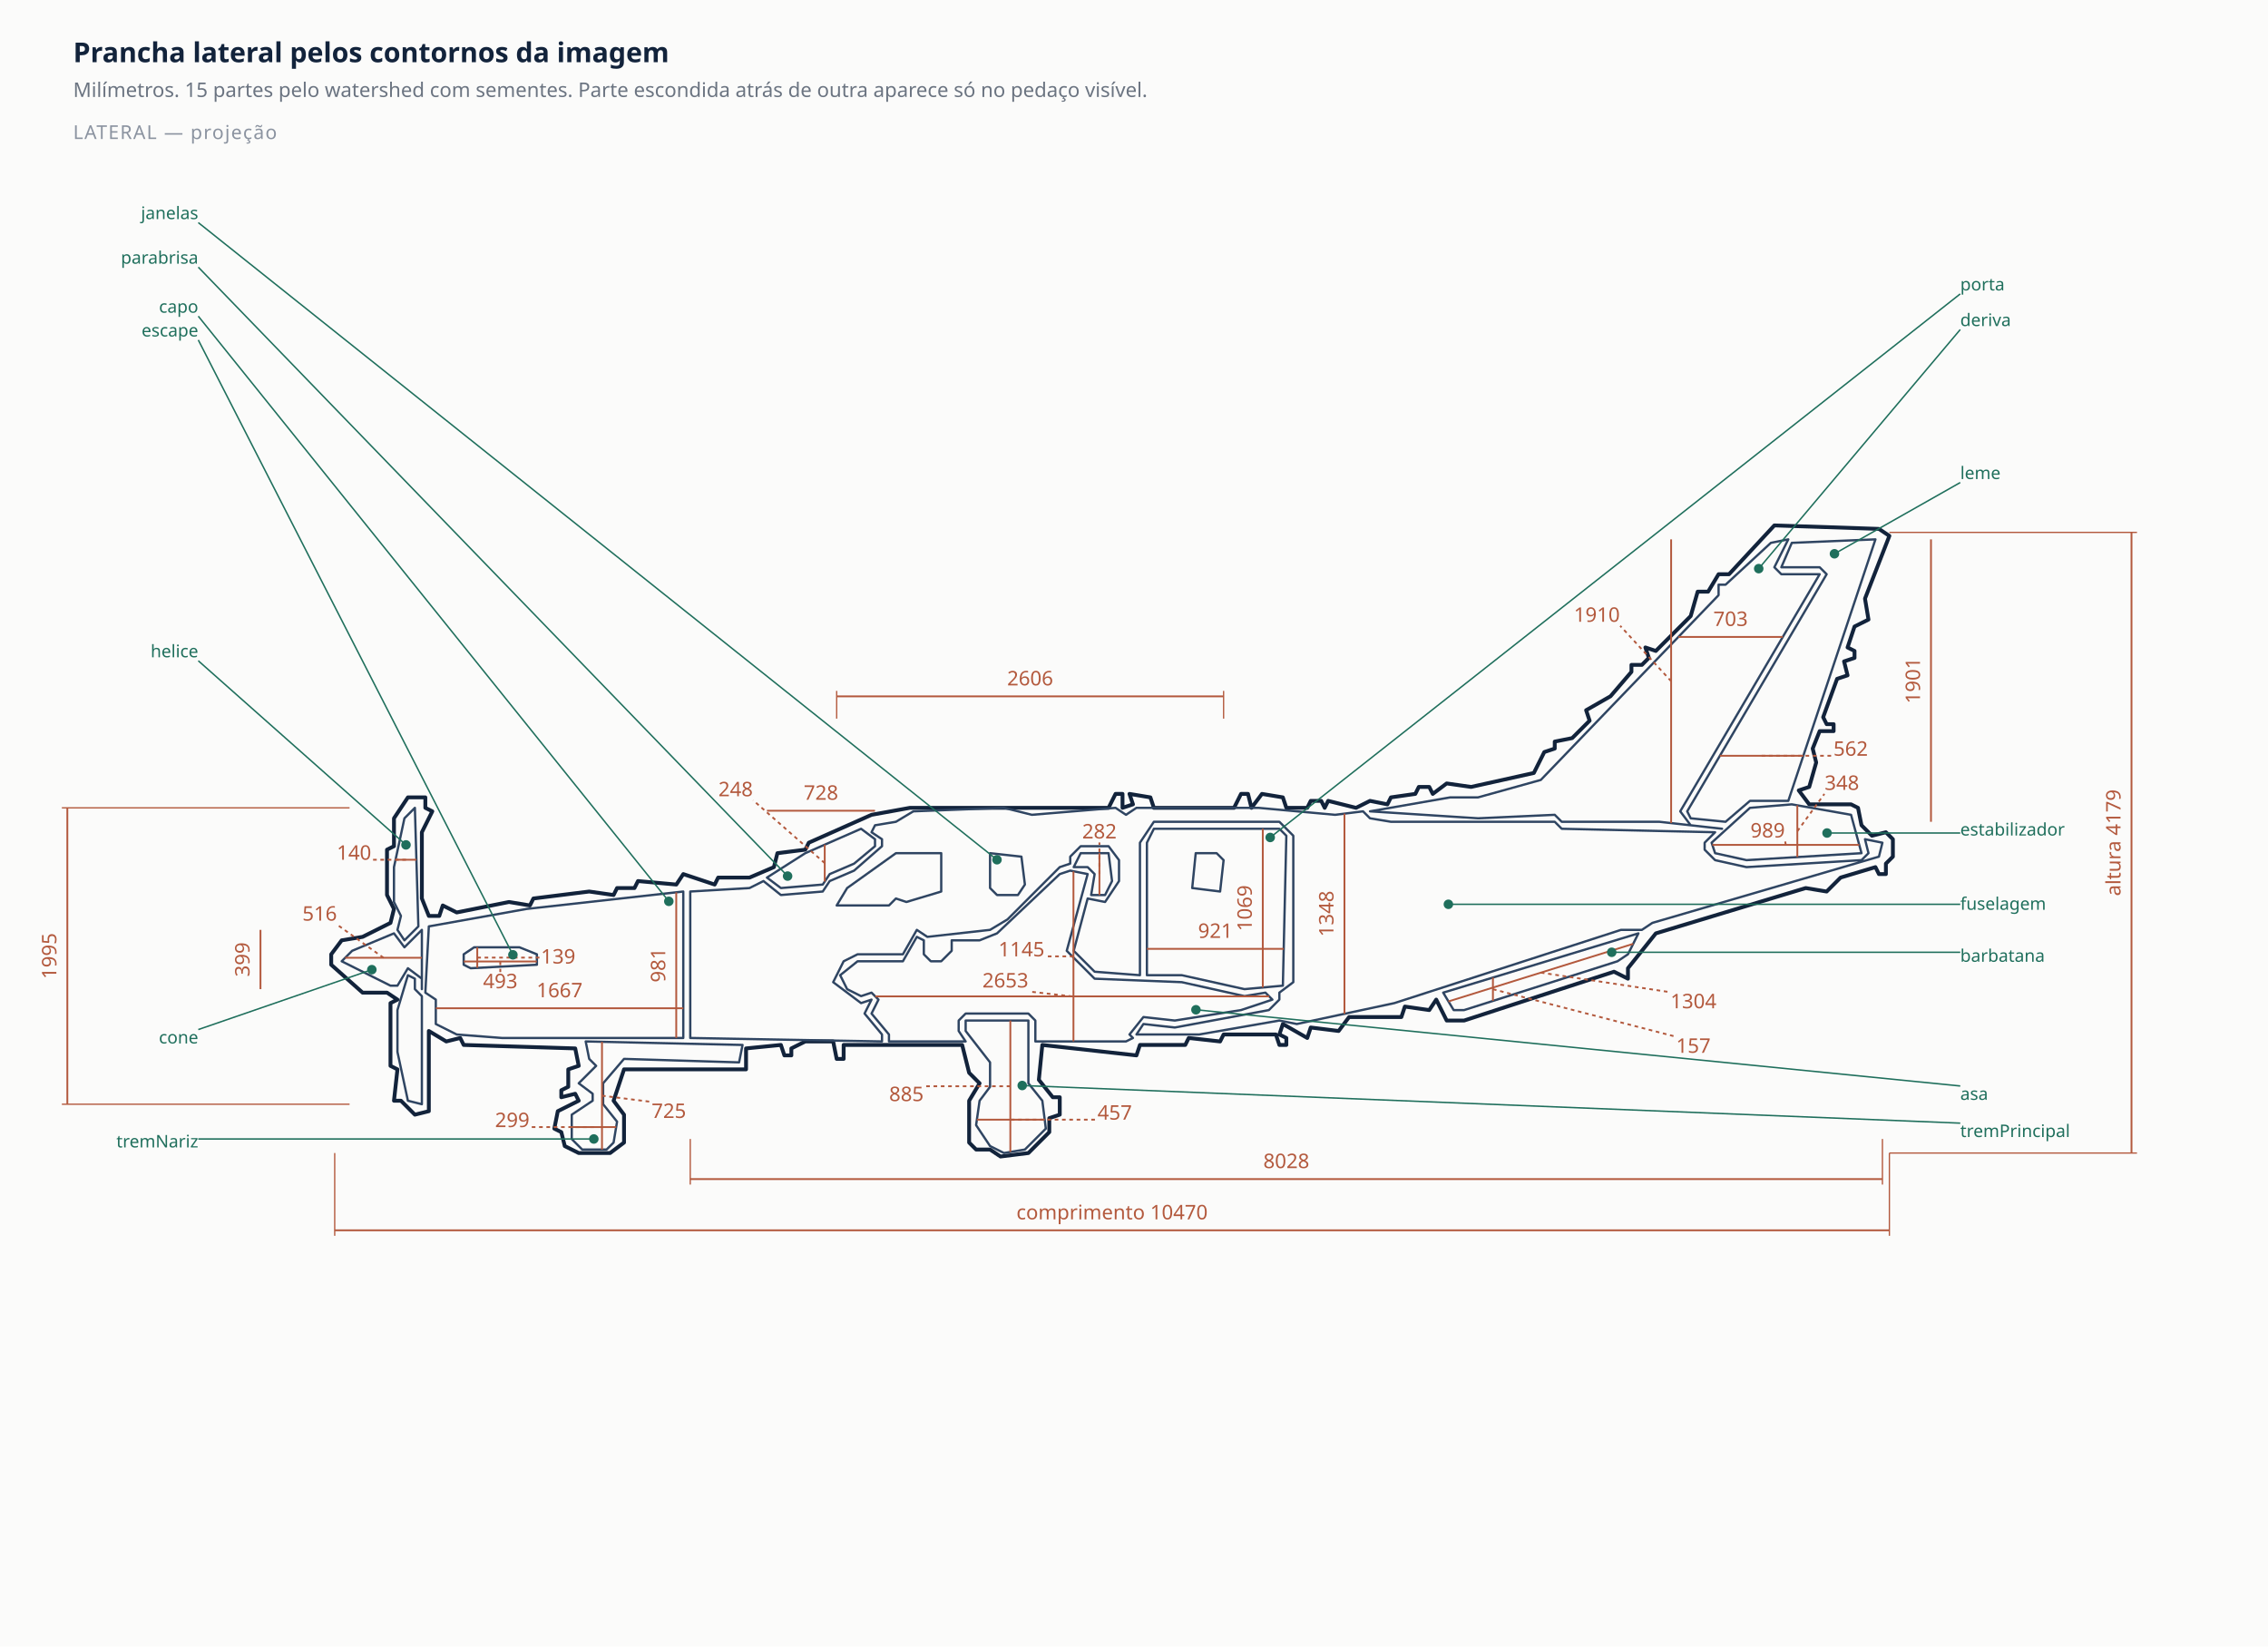
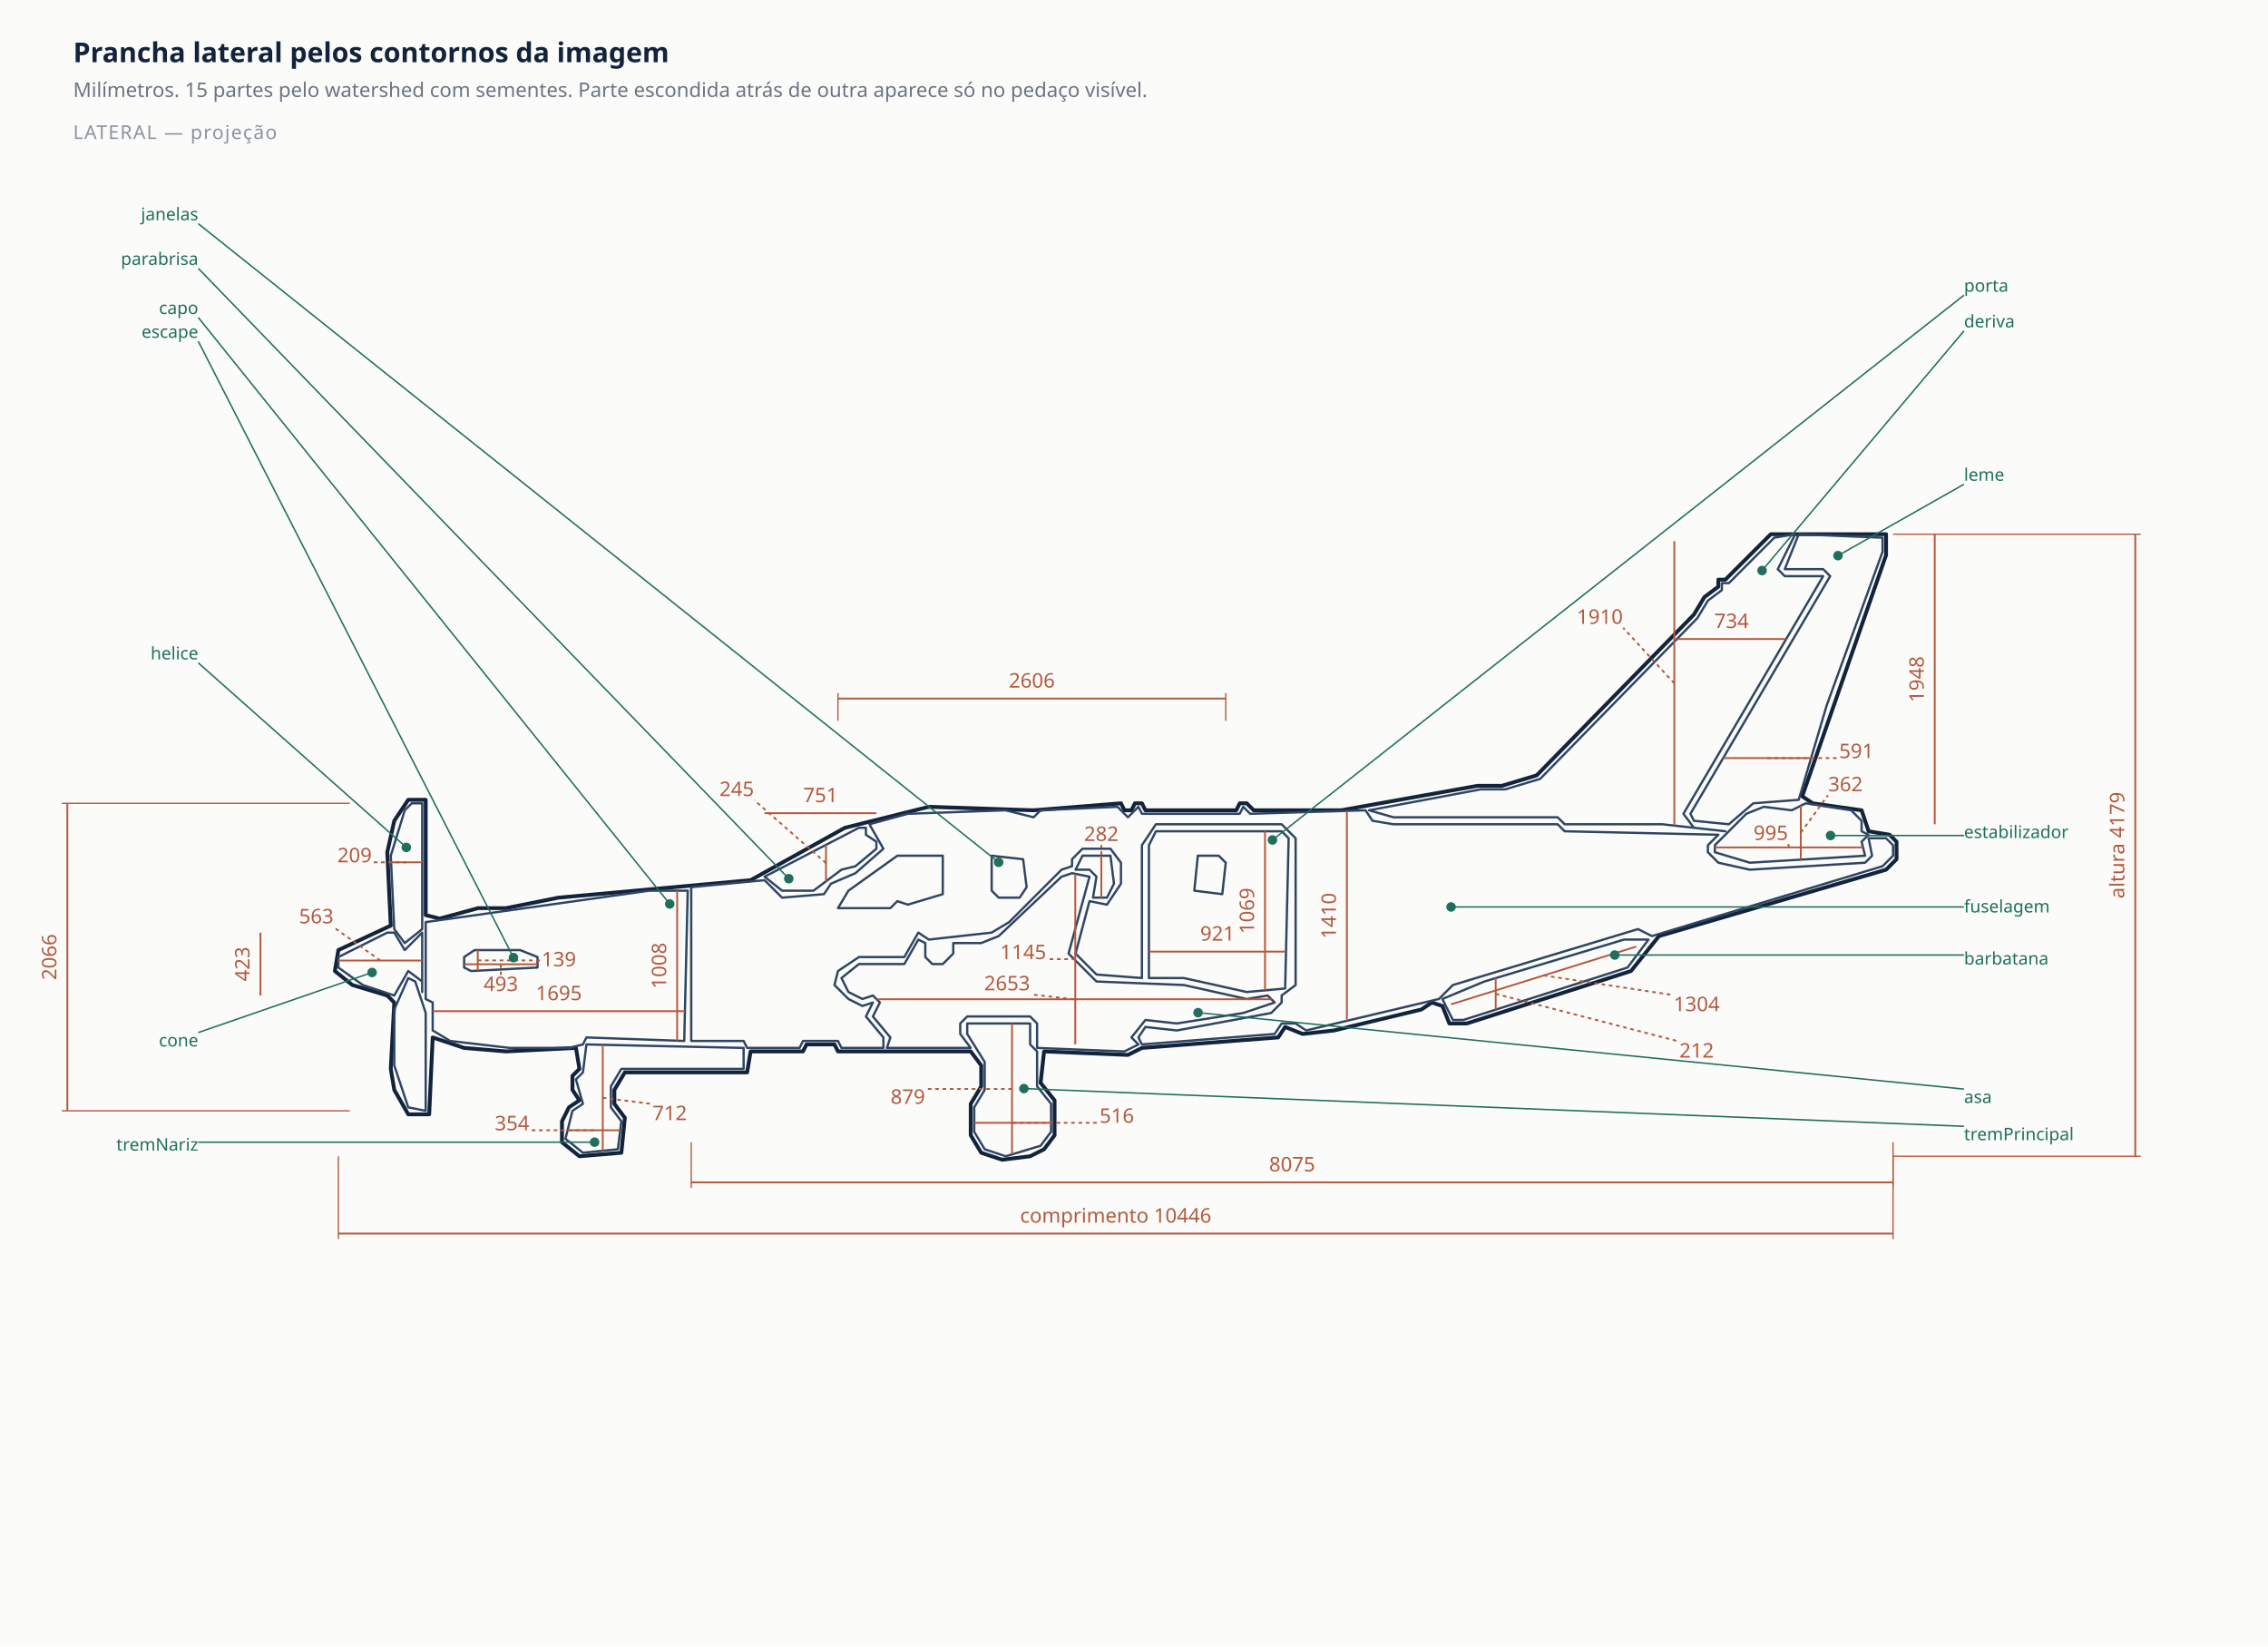
<svg xmlns="http://www.w3.org/2000/svg" viewBox="0 0 1240 900" width="1240" height="900" font-family="ui-sans-serif, system-ui, sans-serif">
  <rect width="1240" height="900" fill="#fbfbfa" />
  <style>
  .contorno{fill:none;stroke:#12233b;stroke-width:2.1;stroke-linejoin:round;stroke-linecap:round}
  .painel{fill:none;stroke:#2f4562;stroke-width:1.25;stroke-linejoin:round;stroke-linecap:round}
  .vidro{fill:none;stroke:#3d6b86;stroke-width:1.35;stroke-linejoin:round}
  .cromo{fill:none;stroke:#8a94a2;stroke-width:1.4;stroke-linejoin:round}
  .roda{fill:none;stroke:#8a94a2;stroke-width:1.6}
  .aro{fill:none;stroke:#c0c6cf;stroke-width:1.1}
  .eixo{fill:none;stroke:#c8ccd2;stroke-width:1;stroke-dasharray:9 4 2 4}
  .carater{fill:none;stroke:#b3593d;stroke-width:1.7;stroke-dasharray:6 3}
  .cota{stroke:#b3593d;stroke-width:1;fill:none}
  .ext{stroke:#b3593d;stroke-width:0.7;fill:none}
  .cotat{fill:#b3593d;font-size:11px}
  .lm{fill:#1f6f5c}
  .lmt{fill:#1f6f5c;font-size:9.5px}
  .tit{fill:#12233b;font-size:15px;font-weight:600}
  .sub{fill:#6b7481;font-size:11px}
  .rot{fill:#8b93a0;font-size:10.5px;letter-spacing:.06em}
</style>
  <text x="40" y="34" class="tit">Prancha lateral pelos contornos da imagem</text>
  <text x="40" y="53" class="sub">Milímetros. 15 partes pelo watershed com sementes. Parte escondida atrás de outra aparece só no pedaço visível.</text>
  <text x="40" y="76" class="rot">LATERAL — projeção</text>
-   <path class="contorno" d="M 1033 292.91 L 1027.28 289.09 L 970.11 287.19 L 945.33 313.87 L 939.61 313.87 L 933.9 323.4 L 928.18 323.4 L 924.37 336.74 L 905.31 355.8 L 899.59 353.89 L 901.5 359.61 L 897.69 363.42 L 891.97 363.42 L 891.97 367.23 L 880.53 380.57 L 867.19 388.2 L 869.1 393.92 L 859.57 403.44 L 850.04 405.35 L 850.04 409.16 L 844.32 411.07 L 838.61 422.5 L 804.3 430.13 L 790.96 428.22 L 783.34 433.94 L 781.43 430.13 L 775.71 430.13 L 773.81 433.94 L 760.47 435.84 L 758.56 439.65 L 749.03 437.75 L 741.41 441.56 L 726.16 437.75 L 724.26 441.56 L 722.35 437.75 L 716.63 437.75 L 714.73 441.56 L 703.29 441.56 L 701.39 435.84 L 689.95 433.94 L 684.23 441.56 L 682.33 433.94 L 678.52 433.94 L 674.7 441.56 L 630.87 441.56 L 628.96 435.84 L 617.53 433.94 L 619.44 439.65 L 613.72 441.56 L 613.72 433.94 L 609.91 433.94 L 606.09 441.56 L 497.46 441.56 L 476.5 445.37 L 442.19 460.62 L 440.29 464.43 L 425.04 466.34 L 423.13 473.96 L 409.79 479.68 L 392.64 479.68 L 390.74 483.49 L 373.58 477.77 L 369.77 483.49 L 348.81 481.58 L 346.9 485.4 L 337.37 485.4 L 335.47 489.21 L 322.13 487.3 L 291.63 491.11 L 289.73 494.92 L 278.29 493.02 L 249.7 498.74 L 242.08 494.92 L 240.17 500.64 L 234.46 500.64 L 230.65 491.11 L 230.65 454.9 L 236.36 443.47 L 232.55 441.56 L 232.55 435.84 L 223.02 435.84 L 215.4 447.28 L 215.4 462.53 L 211.59 464.43 L 211.59 489.21 L 215.4 496.83 L 213.49 504.45 L 198.25 512.08 L 186.81 513.98 L 181.09 521.61 L 181.09 527.32 L 198.25 542.57 L 211.59 542.57 L 217.3 546.38 L 213.49 548.29 L 213.49 582.59 L 217.3 584.5 L 215.4 601.65 L 219.21 601.65 L 226.83 609.27 L 234.46 607.37 L 234.46 563.53 L 243.99 569.25 L 251.61 567.35 L 253.52 571.16 L 314.5 573.06 L 316.41 582.59 L 310.69 584.5 L 310.69 594.03 L 306.88 595.93 L 306.88 599.75 L 314.5 597.84 L 316.41 601.65 L 304.97 607.37 L 303.07 616.9 L 306.88 618.8 L 308.78 626.43 L 316.41 630.24 L 333.56 630.24 L 341.18 624.52 L 341.18 609.27 L 335.47 601.65 L 341.18 584.5 L 407.89 584.5 L 407.89 573.06 L 426.95 571.16 L 428.85 576.87 L 432.66 576.87 L 432.66 573.06 L 440.29 569.25 L 455.53 569.25 L 457.44 578.78 L 461.25 578.78 L 461.25 571.16 L 526.05 571.16 L 529.86 586.4 L 535.58 592.12 L 529.86 601.65 L 529.86 624.52 L 533.67 628.33 L 541.3 628.33 L 547.01 632.14 L 562.26 630.24 L 573.69 618.8 L 573.69 611.18 L 579.41 609.27 L 579.41 599.75 L 575.6 599.75 L 567.98 590.22 L 569.88 571.16 L 621.34 576.87 L 623.25 571.16 L 648.02 571.16 L 649.93 567.35 L 667.08 569.25 L 668.99 565.44 L 697.57 565.44 L 699.48 571.16 L 703.29 571.16 L 703.29 567.35 L 699.48 565.44 L 701.39 559.72 L 714.73 567.35 L 716.63 561.63 L 731.88 563.53 L 737.6 555.91 L 766.18 555.91 L 768.09 550.19 L 781.43 552.1 L 785.24 546.38 L 790.96 557.82 L 800.49 557.82 L 882.44 531.13 L 890.06 534.95 L 890.06 529.23 L 905.31 510.17 L 987.26 485.4 L 998.7 487.3 L 1006.32 479.68 L 1025.38 473.96 L 1027.28 477.77 L 1031.09 477.77 L 1031.09 472.05 L 1034.91 468.24 L 1034.91 458.71 L 1031.09 454.9 L 1023.47 456.81 L 1017.75 451.09 L 1015.85 441.56 L 1012.04 439.65 L 989.17 439.65 L 983.45 432.03 L 989.17 430.13 L 992.98 416.78 L 991.07 409.16 L 994.88 399.63 L 1002.51 399.63 L 1002.51 395.82 L 998.7 395.82 L 996.79 392.01 L 1004.41 371.05 L 1010.13 369.14 L 1008.22 361.52 L 1013.94 359.61 L 1013.94 355.8 L 1010.13 353.89 L 1013.94 342.46 L 1021.57 338.65 L 1019.66 327.21 L 1033 292.91" />
-   <path class="painel" d="M 695.67 546.38 L 691.86 542.57 L 680.42 544.48 L 646.12 536.85 L 598.47 534.95 L 583.22 519.7 L 594.66 477.77 L 585.13 475.87 L 579.41 477.77 L 545.11 510.17 L 535.58 513.98 L 520.33 513.98 L 520.33 519.7 L 514.61 525.42 L 508.9 525.42 L 505.09 521.61 L 505.09 513.98 L 501.27 512.08 L 493.65 525.42 L 468.87 525.42 L 459.35 533.04 L 463.16 540.66 L 470.78 544.48 L 476.5 542.57 L 480.31 546.38 L 476.5 554 L 486.03 565.44 L 486.03 569.25 L 527.96 569.25 L 524.14 563.53 L 524.14 557.82 L 527.96 554 L 562.26 554 L 566.07 557.82 L 566.07 569.25 L 615.62 569.25 L 619.44 567.35 L 617.53 565.44 L 625.15 555.91 L 642.31 557.82 L 678.52 552.1 L 695.67 546.38" />
-   <path class="painel" d="M 895.78 510.17 L 789.05 542.57 L 794.77 552.1 L 800.49 552.1 L 884.35 525.42 L 890.06 521.61 L 895.78 510.17" />
-   <path class="painel" d="M 373.58 487.3 L 287.82 496.83 L 234.46 506.36 L 232.55 542.57 L 238.27 546.38 L 238.27 559.72 L 249.7 565.44 L 274.48 567.35 L 373.58 567.35 L 373.58 487.3" />
-   <path class="painel" d="M 230.65 508.26 L 221.12 517.79 L 215.4 510.17 L 192.53 519.7 L 186.81 525.42 L 213.49 538.76 L 217.3 538.76 L 223.02 529.23 L 230.65 534.95 L 230.65 540.66 L 230.65 508.26" />
-   <path class="painel" d="M 994.88 313.87 L 973.92 313.87 L 970.11 310.06 L 977.73 294.81 L 968.2 296.72 L 943.43 319.59 L 939.61 319.59 L 939.61 325.31 L 842.42 426.31 L 808.11 435.84 L 792.87 435.84 L 749.03 443.47 L 808.11 447.28 L 850.04 445.37 L 853.85 449.18 L 907.22 449.18 L 941.52 453 L 924.37 451.09 L 918.65 443.47 L 994.88 313.87" />
-   <path class="painel" d="M 253.52 521.61 L 253.52 527.32 L 257.33 529.23 L 293.54 527.32 L 293.54 521.61 L 284.01 517.79 L 259.23 517.79 L 253.52 521.61" />
-   <path class="painel" d="M 935.8 460.62 L 937.71 466.34 L 954.86 470.15 L 1017.75 466.34 L 1012.04 445.37 L 979.64 439.65 L 956.77 441.56 L 935.8 460.62" />
-   <path class="painel" d="M 377.39 567.35 L 482.22 569.25 L 482.22 565.44 L 472.69 554 L 476.5 546.38 L 470.78 548.29 L 455.53 536.85 L 461.25 525.42 L 468.87 521.61 L 493.65 521.61 L 501.27 508.26 L 506.99 512.08 L 541.3 508.26 L 550.83 502.55 L 579.41 473.96 L 585.13 472.05 L 585.13 468.24 L 590.85 462.53 L 606.09 462.53 L 611.81 470.15 L 611.81 481.58 L 604.19 493.02 L 594.66 491.11 L 587.04 519.7 L 598.47 531.13 L 623.25 533.04 L 623.25 460.62 L 630.87 449.18 L 699.48 449.18 L 707.1 456.81 L 707.1 536.85 L 699.48 542.57 L 699.48 546.38 L 693.76 552.1 L 642.31 561.63 L 625.15 559.72 L 621.34 565.44 L 655.65 565.44 L 699.48 557.82 L 709.01 559.72 L 762.37 548.29 L 886.25 508.26 L 897.69 508.26 L 903.4 504.45 L 1027.28 468.24 L 1029.19 460.62 L 1019.66 458.71 L 1021.57 466.34 L 1017.75 470.15 L 954.86 473.96 L 937.71 470.15 L 931.99 464.43 L 931.99 460.62 L 937.71 454.9 L 853.85 453 L 850.04 449.18 L 760.47 449.18 L 749.03 447.28 L 745.22 443.47 L 729.97 445.37 L 688.04 441.56 L 621.34 441.56 L 615.62 445.37 L 609.91 441.56 L 564.17 445.37 L 548.92 441.56 L 499.37 443.47 L 489.84 449.18 L 478.4 451.09 L 476.5 454.9 L 482.22 458.71 L 482.22 462.53 L 466.97 475.87 L 453.63 481.58 L 449.82 487.3 L 426.95 489.21 L 417.42 481.58 L 409.79 485.4 L 377.39 487.3 L 377.39 567.35" />
-   <path class="painel" d="M 223.02 533.04 L 217.3 552.1 L 217.3 574.97 L 223.02 601.65 L 230.65 603.56 L 230.65 544.48 L 226.83 540.66 L 226.83 534.95 L 223.02 533.04" />
-   <path class="painel" d="M 226.83 441.56 L 221.12 447.28 L 215.4 473.96 L 215.4 493.02 L 219.21 500.64 L 217.3 508.26 L 221.12 513.98 L 228.74 506.36 L 226.83 441.56" />
-   <path class="painel" d="M 514.61 466.34 L 489.84 466.34 L 463.16 485.4 L 457.44 494.92 L 486.03 494.92 L 489.84 491.11 L 495.56 493.02 L 514.61 487.3 L 514.61 466.34" />
-   <path class="painel" d="M 541.3 466.34 L 541.3 485.4 L 545.11 489.21 L 556.54 489.21 L 560.35 483.49 L 558.45 468.24 L 541.3 466.34" />
-   <path class="painel" d="M 653.74 466.34 L 651.83 485.4 L 667.08 487.3 L 668.99 470.15 L 665.17 466.34 L 653.74 466.34" />
-   <path class="painel" d="M 590.85 466.34 L 587.04 473.96 L 594.66 473.96 L 598.47 477.77 L 596.57 489.21 L 604.19 489.21 L 608 481.58 L 606.09 466.34 L 590.85 466.34" />
-   <path class="painel" d="M 1025.38 294.81 L 979.64 296.72 L 973.92 310.06 L 994.88 310.06 L 998.7 313.87 L 922.46 443.47 L 924.37 447.28 L 943.43 449.18 L 956.77 437.75 L 977.73 437.75 L 1025.38 294.81" />
-   <path class="painel" d="M 478.4 458.71 L 470.78 453 L 440.29 466.34 L 419.32 479.68 L 426.95 485.4 L 449.82 483.49 L 453.63 477.77 L 466.97 472.05 L 478.4 462.53 L 478.4 458.71" />
-   <path class="painel" d="M 630.87 453 L 627.06 460.62 L 627.06 533.04 L 646.12 533.04 L 680.42 540.66 L 701.39 538.76 L 703.29 456.81 L 699.48 453 L 630.87 453" />
-   <path class="painel" d="M 312.6 622.61 L 318.31 628.33 L 331.65 628.33 L 335.47 624.52 L 337.37 613.09 L 329.75 603.56 L 329.75 592.12 L 341.18 578.78 L 404.08 580.69 L 405.98 571.16 L 320.22 569.25 L 322.13 578.78 L 325.94 582.59 L 316.41 592.12 L 324.03 597.84 L 324.03 601.65 L 312.6 609.27 L 312.6 622.61" />
-   <path class="painel" d="M 527.96 557.82 L 527.96 563.53 L 541.3 580.69 L 541.3 594.03 L 535.58 601.65 L 533.67 614.99 L 541.3 626.43 L 548.92 630.24 L 560.35 628.33 L 571.79 616.9 L 569.88 601.65 L 562.26 592.12 L 562.26 557.82 L 527.96 557.82" />
-   <path class="cota" d="M 183 672.48 L 1033 672.48" />
-   <path class="ext" d="M 183 630.24 L 183 675.48" />
-   <path class="ext" d="M 1033 630.24 L 1033 675.48" />
-   <text x="608" y="666.48" class="cotat" text-anchor="middle">comprimento 10470</text>
-   <path class="cota" d="M 1165.37 630.24 L 1165.37 291" />
-   <path class="ext" d="M 1033 630.24 L 1168.37 630.24" />
-   <path class="ext" d="M 1033 291 L 1168.37 291" />
-   <text x="1159.37" y="460.62" class="cotat" text-anchor="middle" transform="rotate(-90 1159.37 460.62)">altura 4179</text>
-   <path class="cota" d="M 216.26 469.93 L 227.67 469.93" />
-   <text x="193.55" y="469.93" class="cotat" text-anchor="middle">140</text>
-   <path class="cota" stroke-dasharray="2 2" d="M 221.97 469.93 L 203.12 469.93" />
-   <path class="cota" d="M 36.82 603.56 L 36.82 441.56" />
-   <path class="ext" d="M 191.12 603.56 L 33.82 603.56" />
-   <path class="ext" d="M 191.12 441.56 L 33.82 441.56" />
-   <text x="30.82" y="522.56" class="cotat" text-anchor="middle" transform="rotate(-90 30.82 522.56)">1995</text>
-   <path class="cota" d="M 188.72 523.51 L 230.65 523.51" />
-   <text x="174.77" y="503.22" class="cotat" text-anchor="middle">516</text>
-   <path class="cota" stroke-dasharray="2 2" d="M 209.68 523.51 L 184.34 505.42" />
-   <path class="cota" d="M 142.41 540.66 L 142.41 508.26" />
-   <text x="136.41" y="524.46" class="cotat" text-anchor="middle" transform="rotate(-90 136.41 524.46)">399</text>
-   <path class="cota" d="M 238.27 551.11 L 373.58 551.11" />
-   <text x="305.93" y="545.11" class="cotat" text-anchor="middle">1667</text>
-   <path class="cota" d="M 369.73 567.35 L 369.73 487.73" />
-   <text x="363.73" y="527.54" class="cotat" text-anchor="middle" transform="rotate(-90 363.73 527.54)">981</text>
-   <path class="cota" d="M 253.52 525.54 L 293.54 525.54" />
-   <text x="273.53" y="540.15" class="cotat" text-anchor="middle">493</text>
-   <path class="cota" stroke-dasharray="2 2" d="M 273.53 525.54 L 273.53 531.35" />
-   <path class="cota" d="M 260.94 529.04 L 260.94 517.79" />
-   <text x="305.18" y="526.66" class="cotat" text-anchor="middle">139</text>
-   <path class="cota" stroke-dasharray="2 2" d="M 260.94 523.42 L 295.61 523.42" />
-   <path class="cota" d="M 419.32 443.14 L 478.4 443.14" />
-   <text x="448.86" y="437.14" class="cotat" text-anchor="middle">728</text>
-   <path class="cota" d="M 450.91 481.85 L 450.91 461.69" />
-   <text x="402.2" y="435.23" class="cotat" text-anchor="middle">248</text>
-   <path class="cota" stroke-dasharray="2 2" d="M 450.91 471.77 L 411.77 437.43" />
-   <path class="cota" d="M 457.44 380.63 L 668.99 380.63" />
-   <path class="ext" d="M 457.44 392.8 L 457.44 377.63" />
-   <path class="ext" d="M 668.99 392.8 L 668.99 377.63" />
-   <text x="563.21" y="374.63" class="cotat" text-anchor="middle">2606</text>
-   <path class="cota" d="M 601.1 489.21 L 601.1 466.34" />
-   <text x="601.1" y="458.29" class="cotat" text-anchor="middle">282</text>
-   <path class="cota" stroke-dasharray="2 2" d="M 601.1 477.77 L 601.1 460.49" />
-   <path class="cota" d="M 627.06 518.64 L 701.85 518.64" />
-   <text x="664.46" y="512.64" class="cotat" text-anchor="middle">921</text>
-   <path class="cota" d="M 690.41 539.76 L 690.41 453" />
-   <text x="684.41" y="496.38" class="cotat" text-anchor="middle" transform="rotate(-90 684.41 496.38)">1069</text>
-   <path class="cota" d="M 377.39 644.48 L 1029.19 644.48" />
-   <path class="ext" d="M 377.39 622.56 L 377.39 647.48" />
-   <path class="ext" d="M 1029.19 622.56 L 1029.19 647.48" />
-   <text x="703.29" y="638.48" class="cotat" text-anchor="middle">8028</text>
-   <path class="cota" d="M 735.06 554.14 L 735.06 444.74" />
-   <text x="729.06" y="499.44" class="cotat" text-anchor="middle" transform="rotate(-90 729.06 499.44)">1348</text>
-   <path class="cota" d="M 478.55 544.62 L 693.91 544.62" />
-   <text x="549.69" y="539.75" class="cotat" text-anchor="middle">2653</text>
-   <path class="cota" stroke-dasharray="2 2" d="M 586.23 544.62 L 562.45 541.95" />
-   <path class="cota" d="M 586.9 569.22 L 586.9 476.26" />
-   <text x="558.48" y="522.74" class="cotat" text-anchor="middle">1145</text>
-   <path class="cota" stroke-dasharray="2 2" d="M 586.9 522.74 L 571.24 522.74" />
-   <path class="cota" d="M 791.89 547.38 L 892.96 515.88" />
-   <text x="925.88" y="551.11" class="cotat" text-anchor="middle">1304</text>
-   <path class="cota" stroke-dasharray="2 2" d="M 842.43 531.63 L 913.12 542.31" />
-   <path class="cota" d="M 816.24 547.09 L 816.24 534.32" />
-   <text x="925.84" y="575.45" class="cotat" text-anchor="middle">157</text>
-   <path class="cota" stroke-dasharray="2 2" d="M 816.24 540.7 L 916.27 566.65" />
-   <path class="cota" d="M 936.2 461.81 L 1016.52 461.81" />
-   <text x="966.46" y="457.75" class="cotat" text-anchor="middle">989</text>
-   <path class="cota" stroke-dasharray="2 2" d="M 976.36 461.81 L 976.03 459.95" />
-   <path class="cota" d="M 982.67 468.46 L 982.67 440.19" />
-   <text x="1007.03" y="431.76" class="cotat" text-anchor="middle">348</text>
-   <path class="cota" stroke-dasharray="2 2" d="M 982.67 454.33 L 997.46 433.96" />
-   <path class="cota" d="M 917.63 348.15 L 974.72 348.15" />
-   <text x="946.17" y="342.15" class="cotat" text-anchor="middle">703</text>
-   <path class="cota" d="M 913.67 449.88 L 913.67 294.81" />
-   <text x="873.07" y="339.87" class="cotat" text-anchor="middle">1910</text>
-   <path class="cota" stroke-dasharray="2 2" d="M 913.67 372.34 L 885.83 342.07" />
-   <path class="cota" d="M 940.33 413.1 L 985.95 413.1" />
-   <text x="1011.85" y="413.1" class="cotat" text-anchor="middle">562</text>
-   <path class="cota" stroke-dasharray="2 2" d="M 963.14 413.1 L 1002.28 413.1" />
-   <path class="cota" d="M 1055.74 449.18 L 1055.74 294.81" />
-   <text x="1049.74" y="372" class="cotat" text-anchor="middle" transform="rotate(-90 1049.74 372)">1901</text>
-   <path class="cota" d="M 312.6 616.06 L 336.88 616.06" />
-   <text x="280.08" y="616.06" class="cotat" text-anchor="middle">299</text>
-   <path class="cota" stroke-dasharray="2 2" d="M 324.74 616.06 L 289.65 616.06" />
-   <path class="cota" d="M 329.13 628.33 L 329.13 569.45" />
-   <text x="365.67" y="611.07" class="cotat" text-anchor="middle">725</text>
-   <path class="cota" stroke-dasharray="2 2" d="M 329.13 598.89 L 356.1 602.27" />
-   <path class="cota" d="M 534.1 612 L 571.18 612" />
-   <text x="609.47" y="612" class="cotat" text-anchor="middle">457</text>
-   <path class="cota" stroke-dasharray="2 2" d="M 552.64 612 L 599.9 612" />
-   <path class="cota" d="M 552.39 629.66 L 552.39 557.82" />
-   <text x="495.56" y="601.86" class="cotat" text-anchor="middle">885</text>
-   <path class="cota" stroke-dasharray="2 2" d="M 552.39 593.74 L 505.13 593.74" />
-   <circle class="lm" cx="653.87" cy="551.93" r="2.6" />
-   <text class="lmt" x="1071.74" y="601.2">asa</text>
-   <path class="lm" stroke="#1f6f5c" stroke-width="0.8" fill="none" d="M 653.87 551.93 L 1071.74 593.6" />
-   <circle class="lm" cx="881.19" cy="520.51" r="2.6" />
-   <text class="lmt" x="1071.74" y="525.7">barbatana</text>
-   <path class="lm" stroke="#1f6f5c" stroke-width="0.8" fill="none" d="M 881.19 520.51 L 1071.74 520.51" />
-   <circle class="lm" cx="365.67" cy="492.66" r="2.6" />
-   <text class="lmt" x="108.41" y="170.92" text-anchor="end">capo</text>
-   <path class="lm" stroke="#1f6f5c" stroke-width="0.8" fill="none" d="M 365.67 492.66 L 108.41 172.82" />
-   <circle class="lm" cx="203.3" cy="530.01" r="2.6" />
-   <text class="lmt" x="108.41" y="570.35" text-anchor="end">cone</text>
-   <path class="lm" stroke="#1f6f5c" stroke-width="0.8" fill="none" d="M 203.3 530.01 L 108.41 562.75" />
-   <circle class="lm" cx="961.56" cy="310.81" r="2.6" />
-   <text class="lmt" x="1071.74" y="178.23">deriva</text>
-   <path class="lm" stroke="#1f6f5c" stroke-width="0.8" fill="none" d="M 961.56 310.81 L 1071.74 180.13" />
-   <circle class="lm" cx="280.42" cy="521.89" r="2.6" />
-   <text class="lmt" x="108.41" y="183.92" text-anchor="end">escape</text>
-   <path class="lm" stroke="#1f6f5c" stroke-width="0.8" fill="none" d="M 280.42 521.89 L 108.41 185.82" />
-   <circle class="lm" cx="998.91" cy="455.32" r="2.6" />
-   <text class="lmt" x="1071.74" y="456.69">estabilizador</text>
-   <path class="lm" stroke="#1f6f5c" stroke-width="0.8" fill="none" d="M 998.91 455.32 L 1071.74 455.32" />
-   <circle class="lm" cx="791.89" cy="494.28" r="2.6" />
-   <text class="lmt" x="1071.74" y="497.28">fuselagem</text>
-   <path class="lm" stroke="#1f6f5c" stroke-width="0.8" fill="none" d="M 791.89 494.28 L 1071.74 494.28" />
-   <circle class="lm" cx="221.97" cy="461.81" r="2.6" />
-   <text class="lmt" x="108.41" y="359.27" text-anchor="end">helice</text>
-   <path class="lm" stroke="#1f6f5c" stroke-width="0.8" fill="none" d="M 221.97 461.81 L 108.41 361.17" />
-   <circle class="lm" cx="545.09" cy="469.93" r="2.6" />
-   <text class="lmt" x="108.41" y="119.77" text-anchor="end">janelas</text>
-   <path class="lm" stroke="#1f6f5c" stroke-width="0.8" fill="none" d="M 545.09 469.93 L 108.41 121.67" />
-   <circle class="lm" cx="1002.97" cy="302.69" r="2.6" />
-   <text class="lmt" x="1071.74" y="261.85">leme</text>
-   <path class="lm" stroke="#1f6f5c" stroke-width="0.8" fill="none" d="M 1002.97 302.69 L 1071.74 263.75" />
-   <circle class="lm" cx="430.61" cy="478.86" r="2.6" />
-   <text class="lmt" x="108.41" y="144.13" text-anchor="end">parabrisa</text>
-   <path class="lm" stroke="#1f6f5c" stroke-width="0.8" fill="none" d="M 430.61 478.86 L 108.41 146.03" />
-   <circle class="lm" cx="694.47" cy="457.75" r="2.6" />
-   <text class="lmt" x="1071.74" y="158.74">porta</text>
-   <path class="lm" stroke="#1f6f5c" stroke-width="0.8" fill="none" d="M 694.47 457.75 L 1071.74 160.64" />
-   <circle class="lm" cx="324.67" cy="622.56" r="2.6" />
-   <text class="lmt" x="108.41" y="627.18" text-anchor="end">tremNariz</text>
-   <path class="lm" stroke="#1f6f5c" stroke-width="0.8" fill="none" d="M 324.67 622.56 L 108.41 622.56" />
-   <circle class="lm" cx="558.89" cy="593.33" r="2.6" />
-   <text class="lmt" x="1071.74" y="621.5">tremPrincipal</text>
-   <path class="lm" stroke="#1f6f5c" stroke-width="0.8" fill="none" d="M 558.89 593.33 L 1071.74 613.9" />
+   <path class="contorno" d="M 1031.18 292 L 968.15 292 L 943.32 316.83 L 939.49 316.83 L 939.49 320.65 L 931.85 326.38 L 926.12 335.93 L 840.17 423.8 L 821.07 429.53 L 807.7 429.53 L 733.2 442.9 L 685.45 442.9 L 681.63 439.08 L 677.81 439.08 L 675.9 442.9 L 626.24 442.9 L 624.33 439.08 L 620.51 439.08 L 618.6 442.9 L 614.78 442.9 L 612.87 439.08 L 565.11 442.9 L 507.81 440.99 L 461.97 452.45 L 410.39 481.1 L 305.34 490.65 L 276.68 496.38 L 261.4 496.38 L 240.39 502.11 L 232.75 500.2 L 232.75 437.17 L 223.2 437.17 L 215.56 448.63 L 211.74 465.82 L 213.65 505.93 L 185 519.3 L 183.09 530.76 L 192.64 538.41 L 211.74 544.14 L 215.56 547.96 L 213.65 584.25 L 215.56 595.71 L 223.2 609.08 L 234.66 609.08 L 236.57 567.06 L 253.76 572.79 L 276.68 574.7 L 314.89 572.79 L 316.8 584.25 L 312.98 588.07 L 312.98 595.71 L 316.8 601.44 L 311.07 605.26 L 307.25 612.9 L 307.25 624.36 L 316.8 632 L 339.72 630.09 L 341.63 610.99 L 335.9 603.35 L 335.9 595.71 L 341.63 586.16 L 408.48 586.16 L 410.39 574.7 L 439.04 574.7 L 440.95 570.88 L 456.24 570.88 L 458.15 574.7 L 530.73 574.7 L 536.46 582.34 L 536.46 593.8 L 530.73 603.35 L 530.73 620.54 L 536.46 630.09 L 547.92 633.91 L 563.2 632 L 570.84 628.18 L 576.57 620.54 L 576.57 601.44 L 568.93 591.89 L 570.84 574.7 L 616.69 576.61 L 624.33 572.79 L 698.82 567.06 L 702.64 561.33 L 712.19 565.15 L 729.38 563.24 L 777.13 551.78 L 782.86 547.96 L 788.6 549.87 L 792.42 559.42 L 801.97 559.42 L 891.74 530.76 L 907.02 511.66 L 1031.18 475.37 L 1036.91 469.64 L 1036.91 460.09 L 1033.09 456.27 L 1021.63 454.36 L 1017.81 442.9 L 991.07 439.08 L 985.34 435.26 L 1031.18 303.46 L 1031.18 292" />
+   <path class="painel" d="M 696.91 547.96 L 693.09 544.14 L 681.63 546.05 L 647.25 538.41 L 599.49 536.49 L 584.21 521.21 L 595.67 479.19 L 586.12 477.28 L 580.39 479.19 L 546.01 511.66 L 536.46 515.48 L 521.18 515.48 L 521.18 521.21 L 515.45 526.94 L 509.72 526.94 L 505.9 523.12 L 505.9 515.48 L 502.08 513.57 L 494.44 526.94 L 469.61 526.94 L 460.06 534.59 L 463.88 542.23 L 471.52 546.05 L 477.25 544.14 L 481.07 547.96 L 477.25 555.6 L 486.8 567.06 L 484.89 572.79 L 530.73 572.79 L 525 565.15 L 525 559.42 L 528.82 555.6 L 563.2 555.6 L 567.02 559.42 L 567.02 572.79 L 614.78 574.7 L 622.42 570.88 L 618.6 567.06 L 626.24 557.51 L 643.43 559.42 L 679.72 553.69 L 696.91 547.96" />
+   <path class="painel" d="M 901.29 513.57 L 887.92 513.57 L 811.52 536.49 L 788.6 546.05 L 794.33 557.51 L 800.06 557.51 L 889.83 528.85 L 901.29 513.57" />
+   <path class="painel" d="M 376.01 486.83 L 355 486.83 L 232.75 504.02 L 232.75 546.05 L 236.57 547.96 L 236.57 563.24 L 246.12 568.97 L 278.6 572.79 L 311.07 572.79 L 318.71 570.88 L 320.62 567.06 L 374.1 568.97 L 376.01 486.83" />
+   <path class="painel" d="M 185 523.12 L 185 528.85 L 198.37 538.41 L 215.56 544.14 L 223.2 530.76 L 230.84 536.49 L 230.84 542.23 L 230.84 509.75 L 221.29 519.3 L 215.56 509.75 L 211.74 509.75 L 185 523.12" />
+   <path class="painel" d="M 996.8 314.92 L 975.79 314.92 L 971.97 311.1 L 981.52 292 L 970.06 293.91 L 945.22 318.74 L 941.4 318.74 L 941.4 322.56 L 933.76 328.29 L 928.03 337.84 L 842.08 425.71 L 822.98 431.44 L 809.61 431.44 L 748.48 442.9 L 761.85 446.72 L 851.63 446.72 L 855.45 450.54 L 908.93 450.54 L 943.32 454.36 L 926.12 452.45 L 920.39 444.81 L 996.8 314.92" />
+   <path class="painel" d="M 253.76 523.12 L 253.76 528.85 L 257.58 530.76 L 293.88 528.85 L 293.88 523.12 L 284.33 519.3 L 259.49 519.3 L 253.76 523.12" />
+   <path class="painel" d="M 1021.63 456.27 L 1017.81 454.36 L 1017.81 448.63 L 1012.08 442.9 L 987.25 439.08 L 979.61 442.9 L 964.33 440.99 L 954.78 444.81 L 937.58 462 L 937.58 465.82 L 956.69 471.55 L 1019.72 467.73 L 1017.81 460.09 L 1021.63 456.27" />
+   <path class="painel" d="M 377.92 568.97 L 406.57 568.97 L 408.48 572.79 L 437.13 572.79 L 439.04 568.97 L 458.15 568.97 L 460.06 572.79 L 482.98 572.79 L 482.98 567.06 L 473.43 555.6 L 477.25 547.96 L 471.52 549.87 L 463.88 546.05 L 456.24 538.41 L 458.15 530.76 L 469.61 523.12 L 494.44 523.12 L 502.08 509.75 L 507.81 513.57 L 542.19 509.75 L 551.74 504.02 L 580.39 475.37 L 586.12 473.46 L 586.12 469.64 L 591.85 463.91 L 607.13 463.91 L 612.87 471.55 L 612.87 483.01 L 605.22 494.47 L 595.67 492.56 L 588.03 521.21 L 599.49 532.67 L 624.33 534.59 L 624.33 462 L 631.97 450.54 L 700.73 450.54 L 708.37 458.18 L 708.37 538.41 L 700.73 544.14 L 700.73 547.96 L 695 553.69 L 643.43 563.24 L 626.24 561.33 L 622.42 567.06 L 624.33 570.88 L 696.91 565.15 L 700.73 559.42 L 708.37 559.42 L 714.1 563.24 L 786.69 546.05 L 794.33 538.41 L 895.56 507.84 L 903.2 511.66 L 1029.27 473.46 L 1035 467.73 L 1035 462 L 1031.18 458.18 L 1021.63 458.18 L 1023.54 467.73 L 1019.72 471.55 L 956.69 475.37 L 939.49 471.55 L 933.76 465.82 L 933.76 462 L 939.49 456.27 L 855.45 454.36 L 851.63 450.54 L 761.85 450.54 L 750.39 448.63 L 746.57 442.9 L 683.54 444.81 L 679.72 440.99 L 677.81 444.81 L 624.33 444.81 L 622.42 440.99 L 616.69 446.72 L 610.95 440.99 L 568.93 442.9 L 565.11 446.72 L 549.83 442.9 L 496.35 444.81 L 475.34 450.54 L 482.98 463.91 L 467.7 477.28 L 454.33 483.01 L 450.51 488.74 L 427.58 490.65 L 418.03 481.1 L 377.92 484.92 L 377.92 568.97" />
+   <path class="painel" d="M 230.84 439.08 L 225.11 439.08 L 221.29 442.9 L 213.65 467.73 L 215.56 507.84 L 221.29 515.48 L 230.84 507.84 L 230.84 439.08" />
+   <path class="painel" d="M 223.2 534.59 L 215.56 551.78 L 215.56 582.34 L 223.2 605.26 L 232.75 607.17 L 232.75 553.69 L 227.02 536.49 L 223.2 534.59" />
+   <path class="painel" d="M 515.45 467.73 L 490.62 467.73 L 463.88 486.83 L 458.15 496.38 L 486.8 496.38 L 490.62 492.56 L 496.35 494.47 L 515.45 488.74 L 515.45 467.73" />
+   <path class="painel" d="M 542.19 467.73 L 542.19 486.83 L 546.01 490.65 L 557.47 490.65 L 561.29 484.92 L 559.38 469.64 L 542.19 467.73" />
+   <path class="painel" d="M 654.89 467.73 L 652.98 486.83 L 668.26 488.74 L 670.17 471.55 L 666.35 467.73 L 654.89 467.73" />
+   <path class="painel" d="M 591.85 467.73 L 588.03 475.37 L 595.67 475.37 L 599.49 479.19 L 597.58 490.65 L 605.22 490.65 L 609.05 483.01 L 607.13 467.73 L 591.85 467.73" />
+   <path class="painel" d="M 1029.27 293.91 L 983.43 292 L 975.79 311.1 L 996.8 311.1 L 1000.62 314.92 L 924.21 444.81 L 926.12 448.63 L 945.22 450.54 L 958.6 439.08 L 983.43 437.17 L 998.71 385.6 L 1029.27 301.55 L 1029.27 293.91" />
+   <path class="painel" d="M 479.16 460.09 L 473.43 456.27 L 473.43 452.45 L 469.61 452.45 L 418.03 479.19 L 427.58 486.83 L 444.77 486.83 L 460.06 475.37 L 467.7 473.46 L 479.16 463.91 L 479.16 460.09" />
+   <path class="painel" d="M 631.97 454.36 L 628.15 462 L 628.15 534.59 L 647.25 534.59 L 681.63 542.23 L 702.64 540.31 L 704.55 458.18 L 700.73 454.36 L 631.97 454.36" />
+   <path class="painel" d="M 309.16 622.45 L 318.71 630.09 L 337.81 628.18 L 339.72 612.9 L 333.99 605.26 L 333.99 593.8 L 339.72 584.25 L 406.57 584.25 L 406.57 572.79 L 320.62 570.88 L 318.71 586.16 L 314.89 589.98 L 318.71 603.35 L 312.98 607.17 L 309.16 622.45" />
+   <path class="painel" d="M 528.82 559.42 L 528.82 565.15 L 538.37 580.43 L 538.37 595.71 L 532.64 605.26 L 532.64 618.63 L 538.37 628.18 L 549.83 632 L 568.93 626.27 L 574.66 618.63 L 574.66 603.35 L 567.02 593.8 L 567.02 574.7 L 563.2 570.88 L 563.2 559.42 L 528.82 559.42" />
+   <path class="cota" d="M 185 674.27 L 1035 674.27" />
+   <path class="ext" d="M 185 632 L 185 677.27" />
+   <path class="ext" d="M 1035 632 L 1035 677.27" />
+   <text x="610" y="668.27" class="cotat" text-anchor="middle">comprimento 10446</text>
+   <path class="cota" d="M 1167.42 632 L 1167.42 292" />
+   <path class="ext" d="M 1035 632 L 1170.42 632" />
+   <path class="ext" d="M 1035 292 L 1170.42 292" />
+   <text x="1161.42" y="462" class="cotat" text-anchor="middle" transform="rotate(-90 1161.42 462)">altura 4179</text>
+   <path class="cota" d="M 213.82 471.33 L 230.84 471.33" />
+   <text x="193.85" y="471.33" class="cotat" text-anchor="middle">209</text>
+   <path class="cota" stroke-dasharray="2 2" d="M 222.33 471.33 L 203.42 471.33" />
+   <path class="cota" d="M 36.82 607.17 L 36.82 439.08" />
+   <path class="ext" d="M 191.23 607.17 L 33.82 607.17" />
+   <path class="ext" d="M 191.23 439.08 L 33.82 439.08" />
+   <text x="30.82" y="523.12" class="cotat" text-anchor="middle" transform="rotate(-90 30.82 523.12)">2066</text>
+   <path class="cota" d="M 185 525.03 L 230.84 525.03" />
+   <text x="172.93" y="504.69" class="cotat" text-anchor="middle">563</text>
+   <path class="cota" stroke-dasharray="2 2" d="M 207.92 525.03 L 182.5 506.89" />
+   <path class="cota" d="M 142.41 544.14 L 142.41 509.75" />
+   <text x="136.41" y="526.94" class="cotat" text-anchor="middle" transform="rotate(-90 136.41 526.94)">423</text>
+   <path class="cota" d="M 236.57 552.7 L 374.48 552.7" />
+   <text x="305.53" y="546.7" class="cotat" text-anchor="middle">1695</text>
+   <path class="cota" d="M 370.23 568.83 L 370.23 486.83" />
+   <text x="364.23" y="527.83" class="cotat" text-anchor="middle" transform="rotate(-90 364.23 527.83)">1008</text>
+   <path class="cota" d="M 253.76 527.07 L 293.88 527.07" />
+   <text x="273.82" y="541.71" class="cotat" text-anchor="middle">493</text>
+   <path class="cota" stroke-dasharray="2 2" d="M 273.82 527.07 L 273.82 532.91" />
+   <path class="cota" d="M 261.2 530.57 L 261.2 519.3" />
+   <text x="305.55" y="528.19" class="cotat" text-anchor="middle">139</text>
+   <path class="cota" stroke-dasharray="2 2" d="M 261.2 524.94 L 295.98 524.94" />
+   <path class="cota" d="M 418.03 444.48 L 479.16 444.48" />
+   <text x="448.6" y="438.48" class="cotat" text-anchor="middle">751</text>
+   <path class="cota" d="M 451.6 481.71 L 451.6 461.79" />
+   <text x="402.78" y="435.13" class="cotat" text-anchor="middle">245</text>
+   <path class="cota" stroke-dasharray="2 2" d="M 451.6 471.75 L 412.35 437.33" />
+   <path class="cota" d="M 458.15 381.83 L 670.17 381.83" />
+   <path class="ext" d="M 458.15 394.03 L 458.15 378.83" />
+   <path class="ext" d="M 670.17 394.03 L 670.17 378.83" />
+   <text x="564.16" y="375.83" class="cotat" text-anchor="middle">2606</text>
+   <path class="cota" d="M 602.13 490.65 L 602.13 467.73" />
+   <text x="602.13" y="459.66" class="cotat" text-anchor="middle">282</text>
+   <path class="cota" stroke-dasharray="2 2" d="M 602.13 479.19 L 602.13 461.86" />
+   <path class="cota" d="M 628.15 520.15 L 703.11 520.15" />
+   <text x="665.63" y="514.15" class="cotat" text-anchor="middle">921</text>
+   <path class="cota" d="M 691.64 541.32 L 691.64 454.36" />
+   <text x="685.64" y="497.84" class="cotat" text-anchor="middle" transform="rotate(-90 685.64 497.84)">1069</text>
+   <path class="cota" d="M 377.92 646.27 L 1035 646.27" />
+   <path class="ext" d="M 377.92 624.3 L 377.92 649.27" />
+   <path class="ext" d="M 1035 624.3 L 1035 649.27" />
+   <text x="706.46" y="640.27" class="cotat" text-anchor="middle">8075</text>
+   <path class="cota" d="M 736.39 557.96 L 736.39 443.21" />
+   <text x="730.39" y="500.58" class="cotat" text-anchor="middle" transform="rotate(-90 730.39 500.58)">1410</text>
+   <path class="cota" d="M 479.3 546.19 L 695.14 546.19" />
+   <text x="550.61" y="541.31" class="cotat" text-anchor="middle">2653</text>
+   <path class="cota" stroke-dasharray="2 2" d="M 587.22 546.19 L 563.37 543.51" />
+   <path class="cota" d="M 587.89 570.84 L 587.89 477.68" />
+   <text x="559.41" y="524.26" class="cotat" text-anchor="middle">1145</text>
+   <path class="cota" stroke-dasharray="2 2" d="M 587.89 524.26 L 572.17 524.26" />
+   <path class="cota" d="M 793.35 548.96 L 894.65 517.39" />
+   <text x="927.64" y="552.7" class="cotat" text-anchor="middle">1304</text>
+   <path class="cota" stroke-dasharray="2 2" d="M 844 533.17 L 914.88 543.9" />
+   <path class="cota" d="M 817.76 551.86 L 817.76 534.62" />
+   <text x="927.6" y="578.07" class="cotat" text-anchor="middle">212</text>
+   <path class="cota" stroke-dasharray="2 2" d="M 817.76 543.24 L 918.03 569.27" />
+   <path class="cota" d="M 937.58 463.19 L 1018.59 463.19" />
+   <text x="968.16" y="459.13" class="cotat" text-anchor="middle">995</text>
+   <path class="cota" stroke-dasharray="2 2" d="M 978.08 463.19 L 977.73 461.33" />
+   <path class="cota" d="M 984.56 469.86 L 984.56 440.42" />
+   <text x="1008.97" y="432.52" class="cotat" text-anchor="middle">362</text>
+   <path class="cota" stroke-dasharray="2 2" d="M 984.56 455.14 L 999.4 434.72" />
+   <path class="cota" d="M 916.85 349.28 L 976.59 349.28" />
+   <text x="946.72" y="343.28" class="cotat" text-anchor="middle">734</text>
+   <path class="cota" d="M 915.4 451.23 L 915.4 295.82" />
+   <text x="874.71" y="340.98" class="cotat" text-anchor="middle">1910</text>
+   <path class="cota" stroke-dasharray="2 2" d="M 915.4 373.53 L 887.47 343.18" />
+   <path class="cota" d="M 942.12 414.37 L 990.18 414.37" />
+   <text x="1014.97" y="414.37" class="cotat" text-anchor="middle">591</text>
+   <path class="cota" stroke-dasharray="2 2" d="M 966.15 414.37 L 1005.4 414.37" />
+   <path class="cota" d="M 1057.79 450.54 L 1057.79 292" />
+   <text x="1051.79" y="371.27" class="cotat" text-anchor="middle" transform="rotate(-90 1051.79 371.27)">1948</text>
+   <path class="cota" d="M 310.32 617.79 L 339.11 617.79" />
+   <text x="279.96" y="617.79" class="cotat" text-anchor="middle">354</text>
+   <path class="cota" stroke-dasharray="2 2" d="M 324.71 617.79 L 289.53 617.79" />
+   <path class="cota" d="M 329.55 629.01 L 329.55 571.08" />
+   <text x="366.17" y="612.25" class="cotat" text-anchor="middle">712</text>
+   <path class="cota" stroke-dasharray="2 2" d="M 329.55 600.04 L 356.6 603.45" />
+   <path class="cota" d="M 532.64 613.72 L 574.66 613.72" />
+   <text x="610.61" y="613.72" class="cotat" text-anchor="middle">516</text>
+   <path class="cota" stroke-dasharray="2 2" d="M 553.65 613.72 L 601.04 613.72" />
+   <path class="cota" d="M 553.31 630.96 L 553.31 559.42" />
+   <text x="496.35" y="603.32" class="cotat" text-anchor="middle">879</text>
+   <path class="cota" stroke-dasharray="2 2" d="M 553.31 595.19 L 505.92 595.19" />
+   <circle class="lm" cx="655.02" cy="553.51" r="2.6" />
+   <text class="lmt" x="1073.79" y="602.89">asa</text>
+   <path class="lm" stroke="#1f6f5c" stroke-width="0.8" fill="none" d="M 655.02 553.51 L 1073.79 595.29" />
+   <circle class="lm" cx="882.85" cy="522.02" r="2.6" />
+   <text class="lmt" x="1073.79" y="527.22">barbatana</text>
+   <path class="lm" stroke="#1f6f5c" stroke-width="0.8" fill="none" d="M 882.85 522.02 L 1073.79 522.02" />
+   <circle class="lm" cx="366.17" cy="494.11" r="2.6" />
+   <text class="lmt" x="108.41" y="171.64" text-anchor="end">capo</text>
+   <path class="lm" stroke="#1f6f5c" stroke-width="0.8" fill="none" d="M 366.17 494.11 L 108.41 173.54" />
+   <circle class="lm" cx="203.43" cy="531.54" r="2.6" />
+   <text class="lmt" x="108.41" y="571.97" text-anchor="end">cone</text>
+   <path class="lm" stroke="#1f6f5c" stroke-width="0.8" fill="none" d="M 203.43 531.54 L 108.41 564.37" />
+   <circle class="lm" cx="963.4" cy="311.85" r="2.6" />
+   <text class="lmt" x="1073.79" y="178.97">deriva</text>
+   <path class="lm" stroke="#1f6f5c" stroke-width="0.8" fill="none" d="M 963.4 311.85 L 1073.79 180.87" />
+   <circle class="lm" cx="280.73" cy="523.41" r="2.6" />
+   <text class="lmt" x="108.41" y="184.66" text-anchor="end">escape</text>
+   <path class="lm" stroke="#1f6f5c" stroke-width="0.8" fill="none" d="M 280.73 523.41 L 108.41 186.56" />
+   <circle class="lm" cx="1000.83" cy="456.69" r="2.6" />
+   <text class="lmt" x="1073.79" y="458.06">estabilizador</text>
+   <path class="lm" stroke="#1f6f5c" stroke-width="0.8" fill="none" d="M 1000.83 456.69 L 1073.79 456.69" />
+   <circle class="lm" cx="793.35" cy="495.74" r="2.6" />
+   <text class="lmt" x="1073.79" y="498.74">fuselagem</text>
+   <path class="lm" stroke="#1f6f5c" stroke-width="0.8" fill="none" d="M 793.35 495.74 L 1073.79 495.74" />
+   <circle class="lm" cx="222.15" cy="463.19" r="2.6" />
+   <text class="lmt" x="108.41" y="360.42" text-anchor="end">helice</text>
+   <path class="lm" stroke="#1f6f5c" stroke-width="0.8" fill="none" d="M 222.15 463.19 L 108.41 362.32" />
+   <circle class="lm" cx="545.99" cy="471.33" r="2.6" />
+   <text class="lmt" x="108.41" y="120.38" text-anchor="end">janelas</text>
+   <path class="lm" stroke="#1f6f5c" stroke-width="0.8" fill="none" d="M 545.99 471.33 L 108.41 122.28" />
+   <circle class="lm" cx="1004.9" cy="303.71" r="2.6" />
+   <text class="lmt" x="1073.79" y="262.78">leme</text>
+   <path class="lm" stroke="#1f6f5c" stroke-width="0.8" fill="none" d="M 1004.9 303.71 L 1073.79 264.68" />
+   <circle class="lm" cx="431.26" cy="480.28" r="2.6" />
+   <text class="lmt" x="108.41" y="144.79" text-anchor="end">parabrisa</text>
+   <path class="lm" stroke="#1f6f5c" stroke-width="0.8" fill="none" d="M 431.26 480.28 L 108.41 146.69" />
+   <circle class="lm" cx="695.7" cy="459.13" r="2.6" />
+   <text class="lmt" x="1073.79" y="159.44">porta</text>
+   <path class="lm" stroke="#1f6f5c" stroke-width="0.8" fill="none" d="M 695.7 459.13 L 1073.79 161.34" />
+   <circle class="lm" cx="325.08" cy="624.3" r="2.6" />
+   <text class="lmt" x="108.41" y="628.93" text-anchor="end">tremNariz</text>
+   <path class="lm" stroke="#1f6f5c" stroke-width="0.8" fill="none" d="M 325.08 624.3 L 108.41 624.3" />
+   <circle class="lm" cx="559.82" cy="595.01" r="2.6" />
+   <text class="lmt" x="1073.79" y="623.23">tremPrincipal</text>
+   <path class="lm" stroke="#1f6f5c" stroke-width="0.8" fill="none" d="M 559.82 595.01 L 1073.79 615.63" />
</svg>
